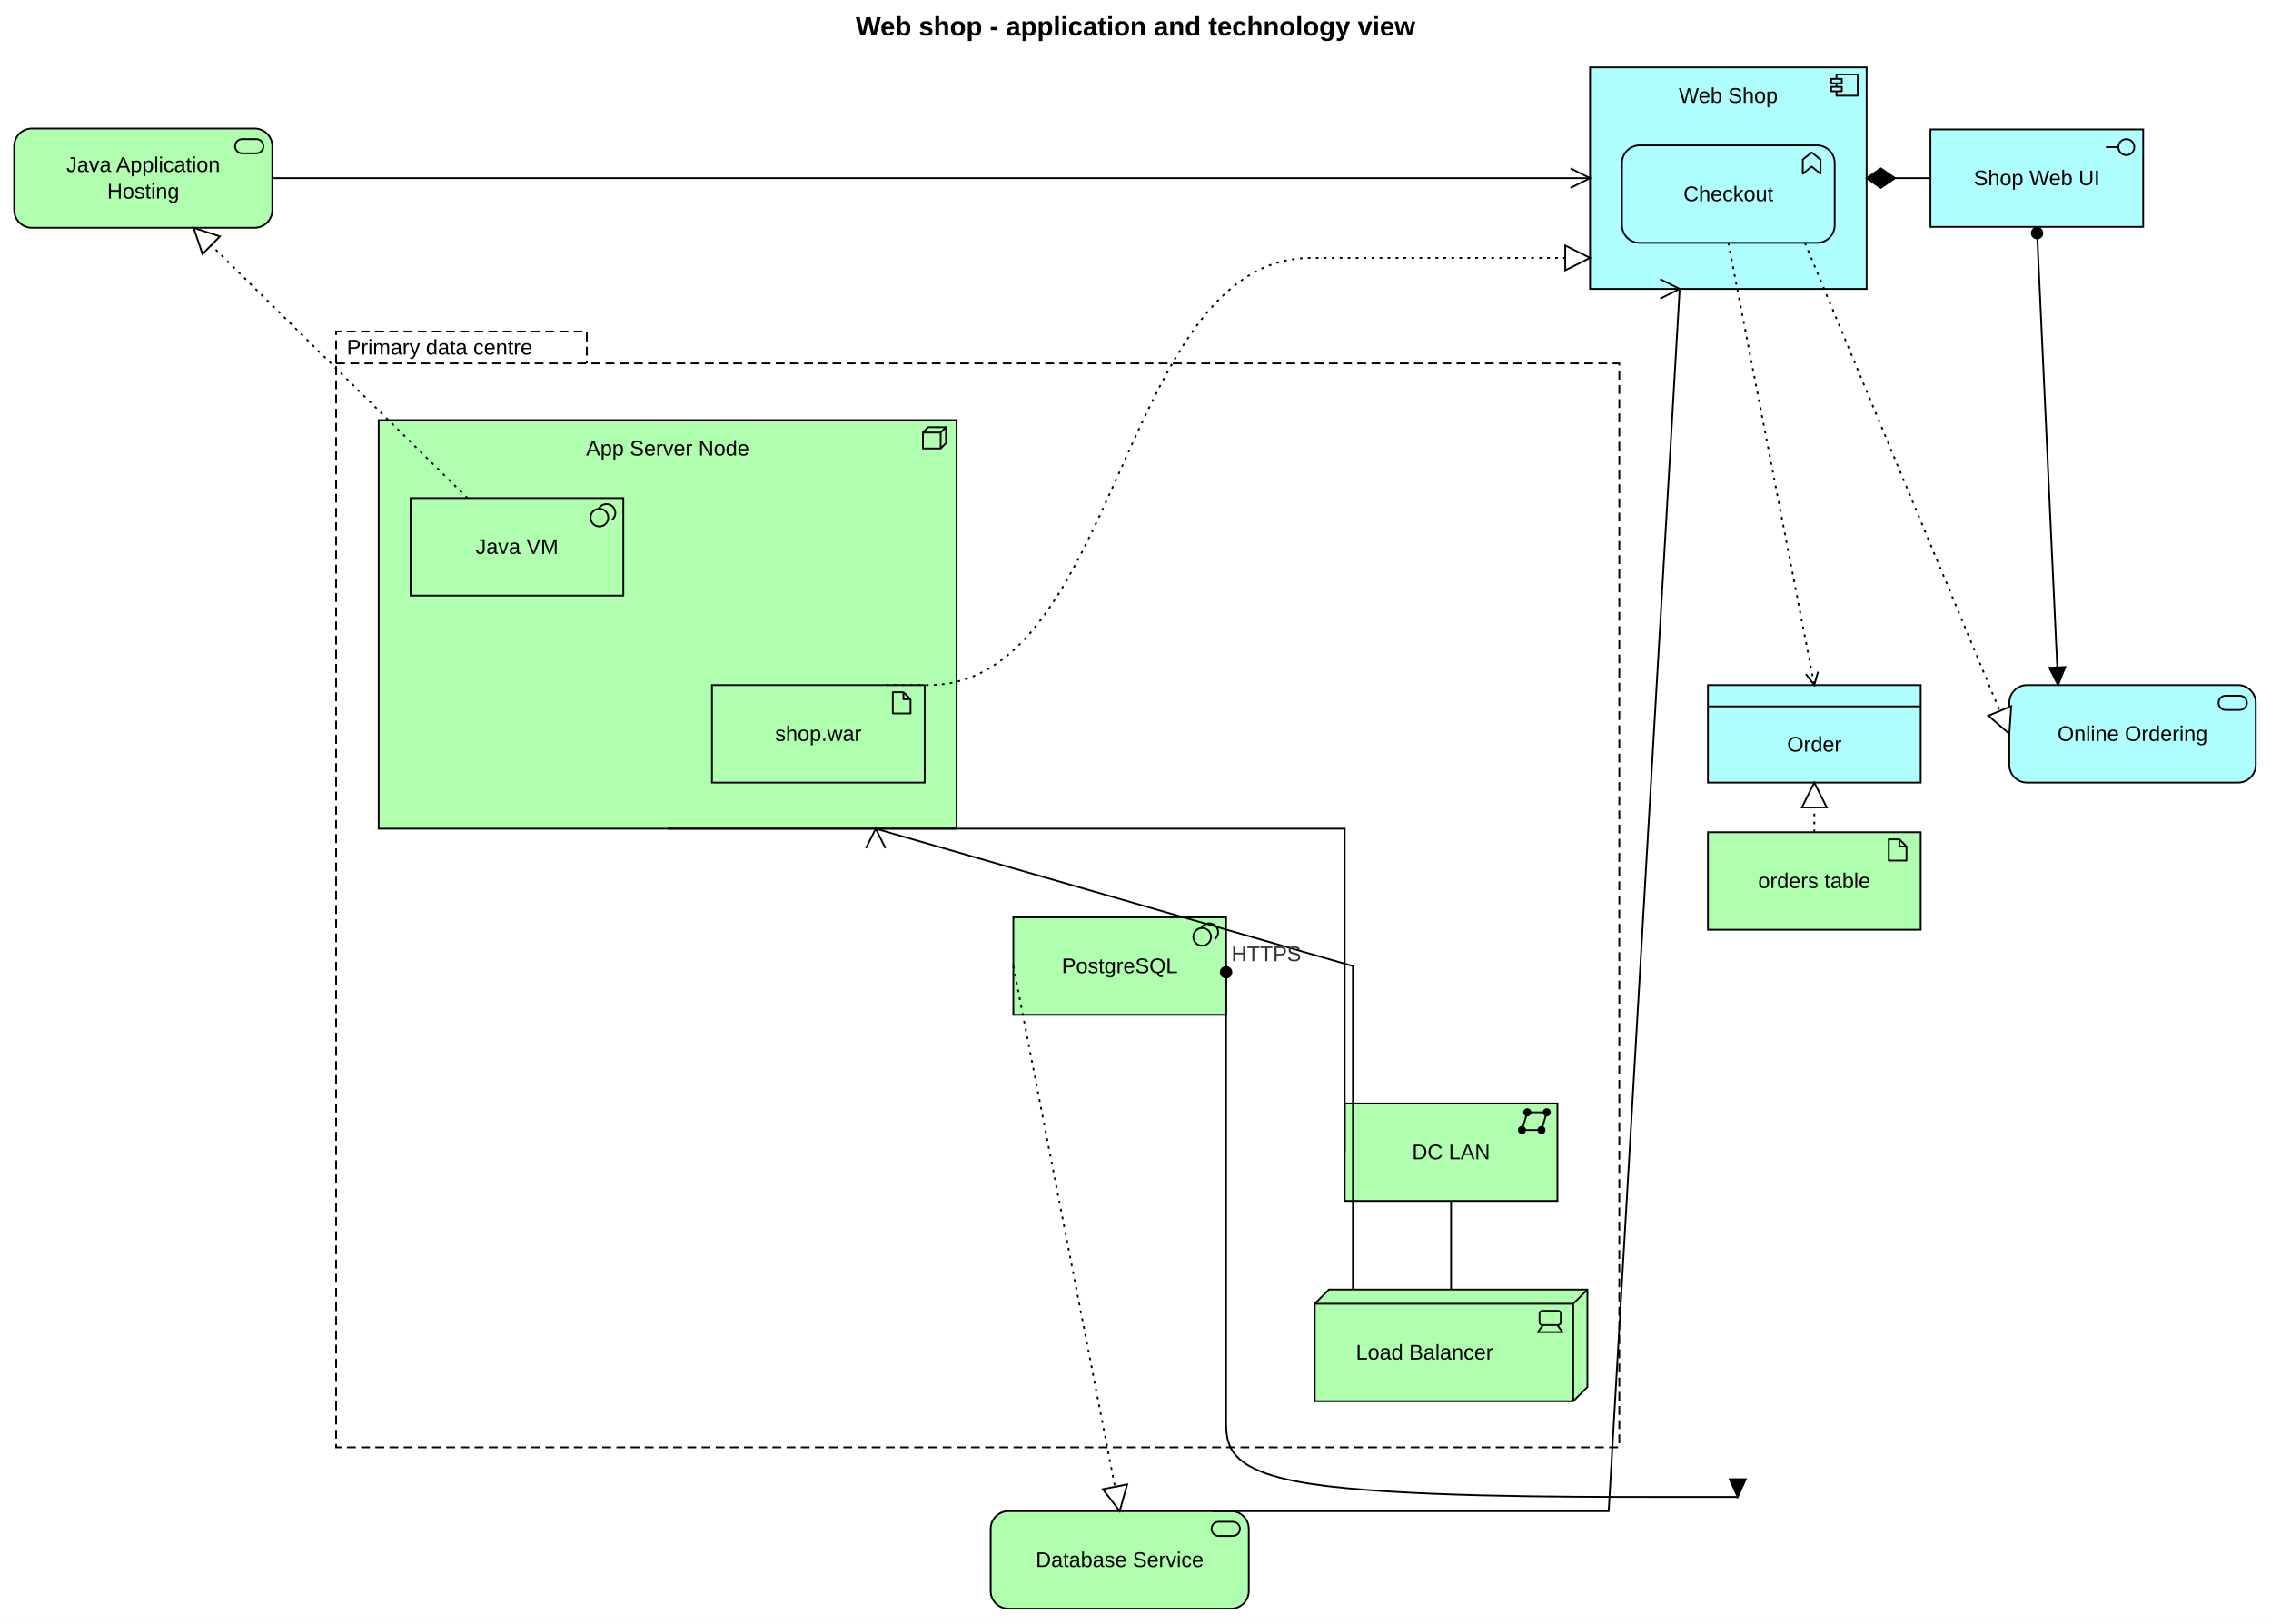
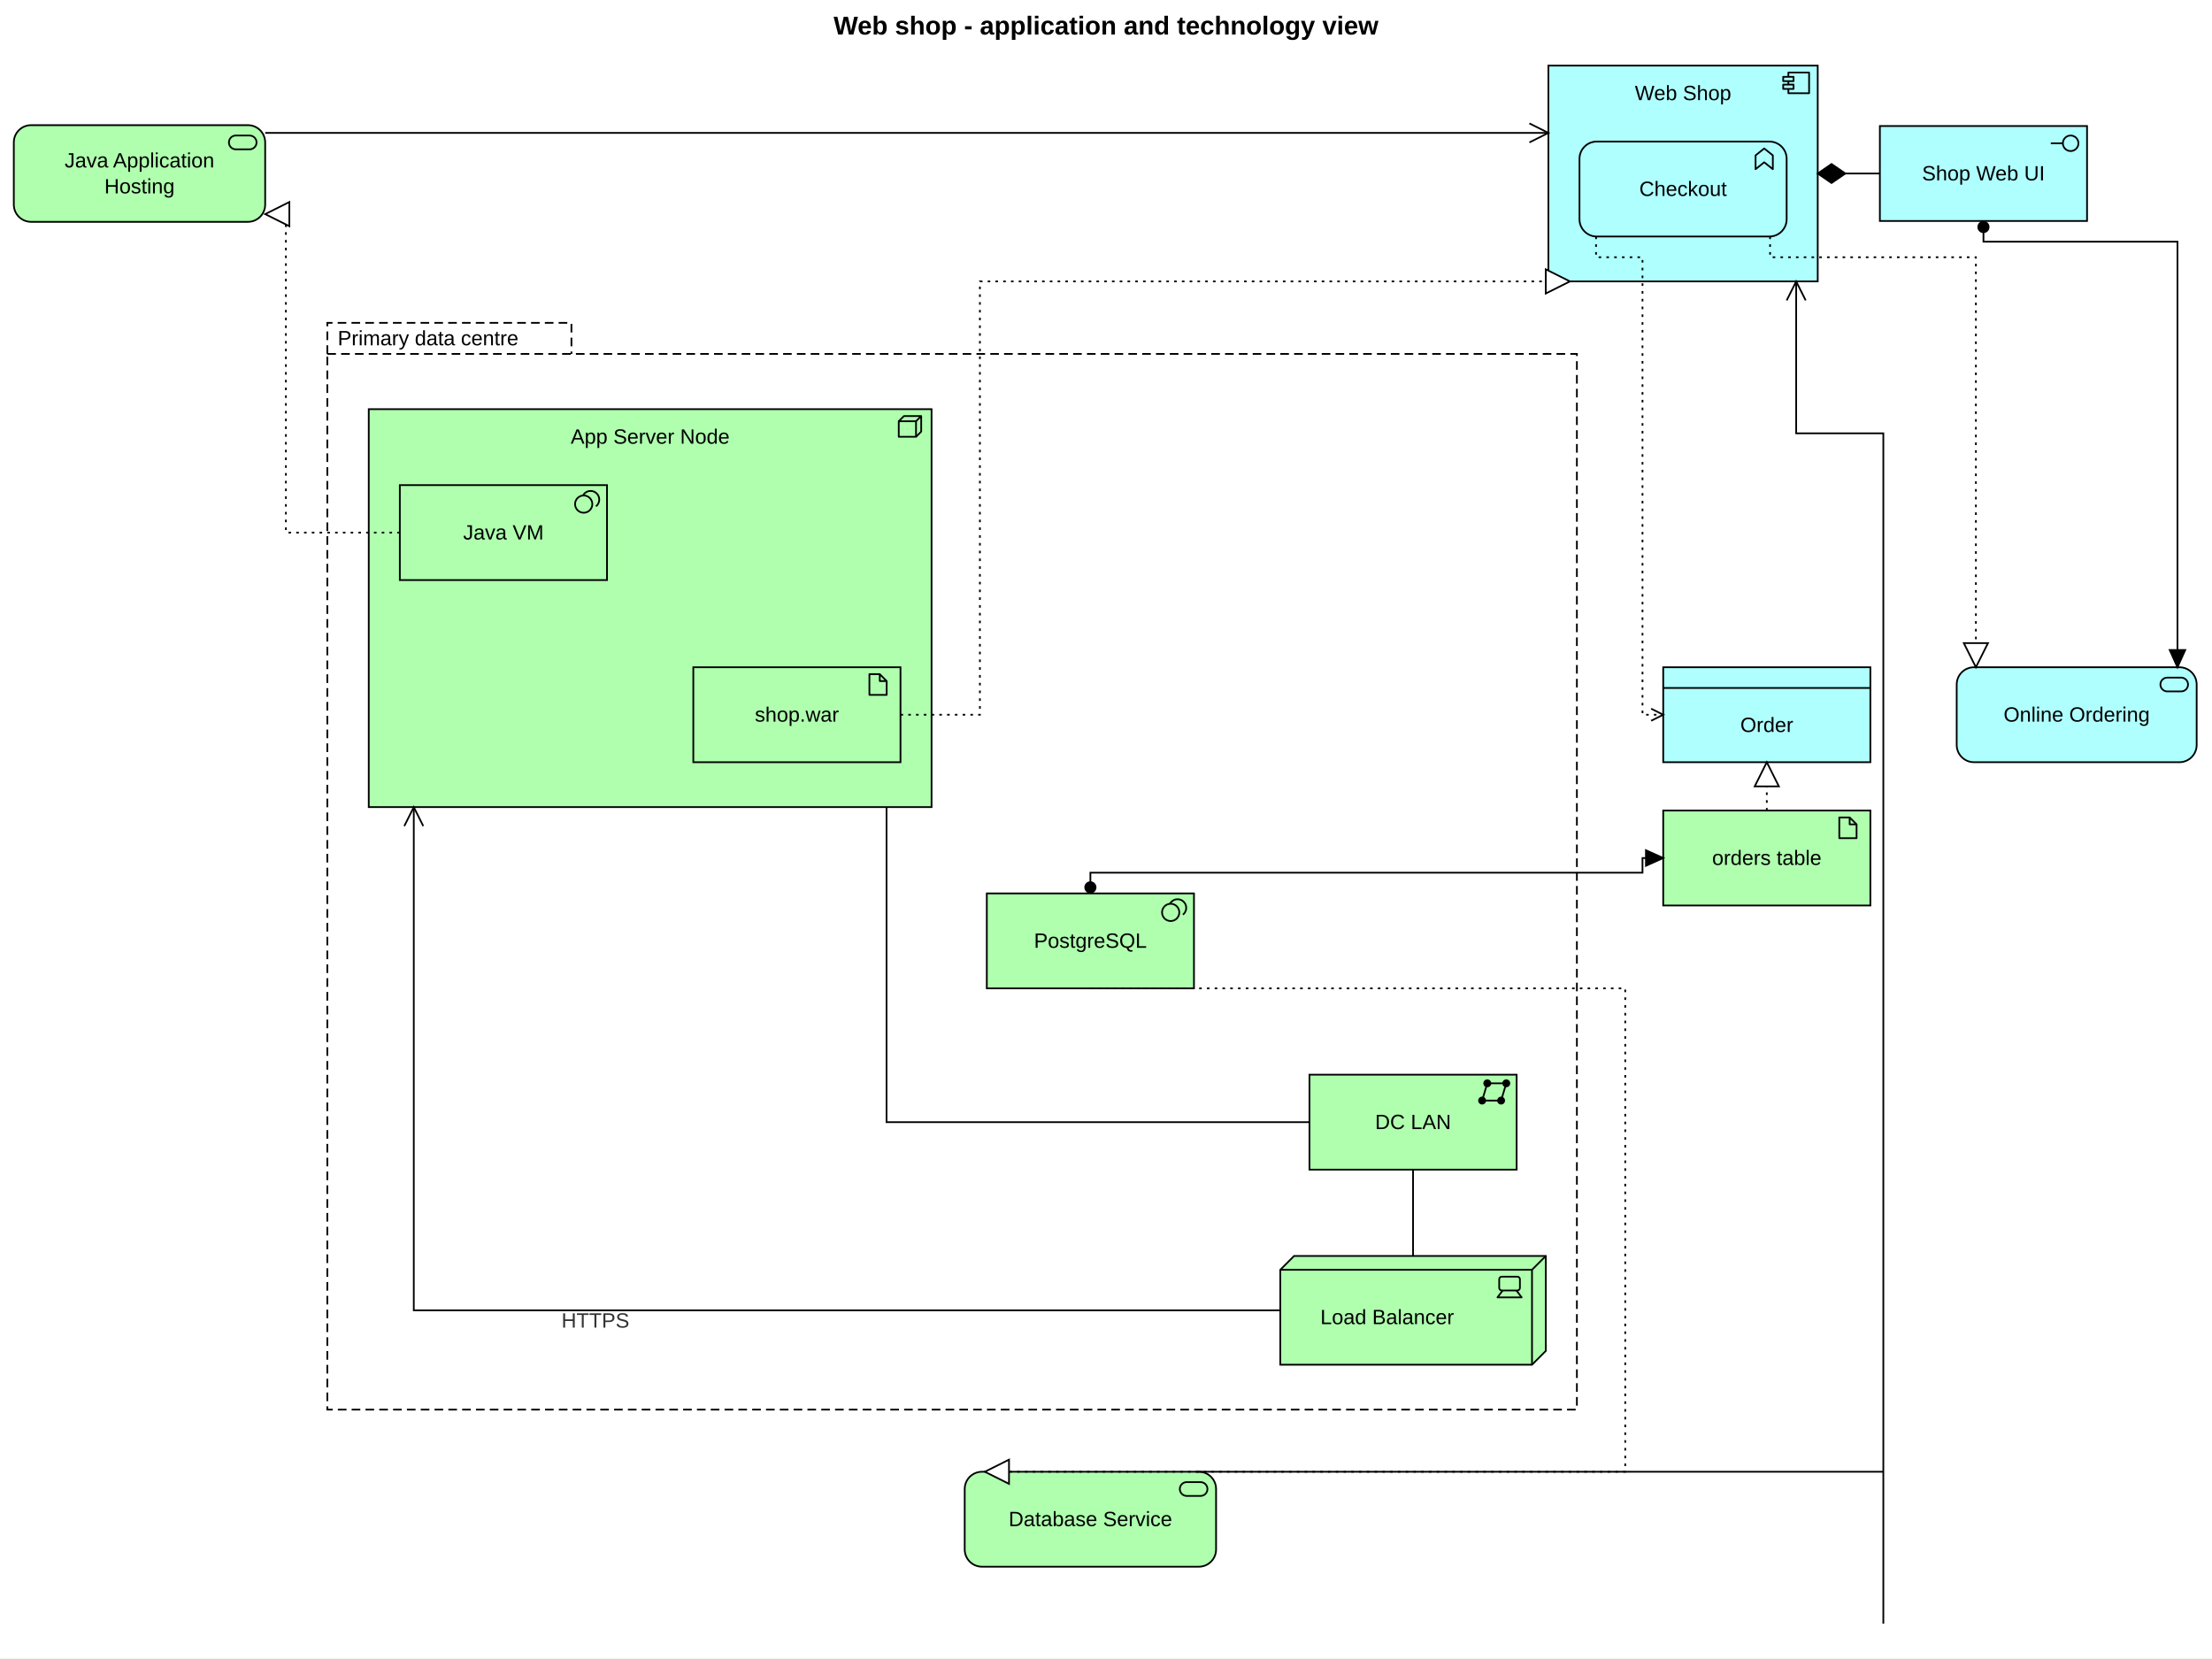
- <svg xmlns="http://www.w3.org/2000/svg" width="1281" height="916" viewBox="0 0 1281 916" font-family="Arial, Helvetica, sans-serif" font-size="12">
-   <rect x="0" y="0" width="1281" height="916" fill="#ffffff" />
-   <text x="640.5" y="20" text-anchor="middle" font-size="15" font-weight="bold">Web shop - application and technology view</text>
+ <svg xmlns="http://www.w3.org/2000/svg" width="1281.28" height="960.5" viewBox="0 0 1281.28 960.5" font-family="Arial, Helvetica, sans-serif" font-size="12">
+   <rect x="0" y="0" width="1281.28" height="960.5" fill="#ffffff" />
+   <text x="640.64" y="20" text-anchor="middle" font-size="15" font-weight="bold">Web shop - application and technology view</text>
  <g transform="translate(0,30)">
    <g class="group" data-id="dc">
      <path d="M189.6,175 V157 H331 V175" fill="none" stroke="#000" stroke-dasharray="5 3" />
      <rect x="189.6" y="175" width="723.8" height="611.5" fill="none" stroke="#000" stroke-dasharray="5 3" />
      <text x="195.6" y="170">Primary data centre</text>
    </g>
    <g class="element application-component" data-id="webShop">
      <rect fill="#AFFFFF" stroke="#000000" stroke-width="1" x="896.9" y="8" width="156" height="125" rx="0" ry="0" />
      <g stroke="#000" stroke-width="1" stroke-linejoin="round" fill="#AFFFFF">
        <rect x="1035.9" y="12" width="12" height="12" />
        <rect x="1032.9" y="14.5" width="6" height="2.5" />
        <rect x="1032.9" y="19" width="6" height="2.5" />
      </g>
      <text x="974.9" y="28" text-anchor="middle">Web Shop</text>
    </g>
    <g class="element application-interface" data-id="shopUi">
      <rect fill="#AFFFFF" stroke="#000000" stroke-width="1" x="1088.9" y="43" width="120" height="55" rx="0" ry="0" />
      <g stroke="#000" stroke-width="1" stroke-linejoin="round" fill="none">
        <line x1="1187.9" y1="53" x2="1194.9" y2="53" />
        <circle cx="1199.4" cy="53" r="4.5" />
      </g>
      <text x="1148.9" y="74.5" text-anchor="middle">Shop Web UI</text>
    </g>
    <g class="element application-service" data-id="ordering">
      <rect fill="#AFFFFF" stroke="#000000" stroke-width="1" x="1133.4" y="356.5" width="139" height="55" rx="10" ry="10" />
      <rect stroke="#000" stroke-width="1" stroke-linejoin="round" fill="none" x="1251.4" y="362.5" width="16" height="8" rx="4" ry="4" />
      <text x="1202.9" y="388" text-anchor="middle">Online Ordering</text>
    </g>
    <g class="element data-object" data-id="order">
      <rect fill="#AFFFFF" stroke="#000000" stroke-width="1" x="963.4" y="356.5" width="120" height="55" />
      <line stroke="#000000" stroke-width="1" x1="963.4" y1="368.5" x2="1083.4" y2="368.5" />
      <text x="1023.4" y="394" text-anchor="middle">Order</text>
    </g>
    <g class="element technology-service" data-id="hosting">
      <rect fill="#AFFFAF" stroke="#000000" stroke-width="1" x="8" y="42.5" width="145.6" height="56" rx="10" ry="10" />
      <rect stroke="#000" stroke-width="1" stroke-linejoin="round" fill="none" x="132.6" y="48.5" width="16" height="8" rx="4" ry="4" />
      <text x="80.8" y="67" text-anchor="middle">Java Application</text>
      <text x="80.8" y="82" text-anchor="middle">Hosting</text>
    </g>
    <g class="element technology-service" data-id="dbSvc">
      <rect fill="#AFFFAF" stroke="#000000" stroke-width="1" x="558.8" y="822.5" width="145.6" height="55" rx="10" ry="10" />
      <rect stroke="#000" stroke-width="1" stroke-linejoin="round" fill="none" x="683.4" y="828.5" width="16" height="8" rx="4" ry="4" />
      <text x="631.6" y="854" text-anchor="middle">Database Service</text>
    </g>
    <g class="element artifact" data-id="orderTbl">
      <rect fill="#AFFFAF" stroke="#000000" stroke-width="1" x="963.4" y="439.5" width="120" height="55" rx="0" ry="0" />
      <path stroke="#000" stroke-width="1" stroke-linejoin="round" fill="none" d="M1065.4,443.5 H1071.4 L1075.4,447.5 V455.5 H1065.4 Z M1071.4,443.5 V447.5 H1075.4" />
      <text x="1023.4" y="471" text-anchor="middle">orders table</text>
    </g>
    <g class="element application-function" data-id="checkout">
      <rect fill="#AFFFFF" stroke="#000000" stroke-width="1" x="914.9" y="52" width="120" height="55" rx="10" ry="10" />
      <path stroke="#000" stroke-width="1" stroke-linejoin="round" fill="none" d="M1016.9,60 L1021.9,56 L1026.9,60 L1026.9,68 L1021.9,64 L1016.9,68 Z" />
      <text x="974.9" y="83.5" text-anchor="middle">Checkout</text>
    </g>
    <g class="element node" data-id="appNode">
      <rect fill="#AFFFAF" stroke="#000000" stroke-width="1" x="213.6" y="207" width="326" height="230.5" rx="0" ry="0" />
      <g stroke="#000" stroke-width="1" stroke-linejoin="round" fill="none">
        <rect x="520.6" y="214" width="10" height="9" />
        <path d="M520.6,214 L523.6,211 H533.6 V220 L530.6,223 M530.6,214 L533.6,211" />
      </g>
      <text x="376.6" y="227" text-anchor="middle">App Server Node</text>
    </g>
    <g class="element system-software" data-id="pg">
      <rect fill="#AFFFAF" stroke="#000000" stroke-width="1" x="571.6" y="487.5" width="120" height="55" rx="0" ry="0" />
      <g stroke="#000" stroke-width="1" stroke-linejoin="round" fill="none">
        <path d="M677.6,493.7 A5,5 0 1 1 685.2,499.8" />
        <circle cx="678.1" cy="498.5" r="5" />
      </g>
      <text x="631.6" y="519" text-anchor="middle">PostgreSQL</text>
    </g>
    <g class="element device" data-id="lb">
      <path fill="#AFFFAF" stroke="#000000" stroke-width="1" d="M741.6,705.5 L749.6,697.5 H895.4 V752.5 L887.4,760.5 H741.6 Z" />
      <path fill="none" stroke="#000000" stroke-width="1" d="M741.6,705.5 H887.4 V760.5 M887.4,705.5 L895.4,697.5" />
      <g stroke="#000" stroke-width="1" stroke-linejoin="round" fill="none">
        <rect x="868.4" y="709.5" width="12" height="8" rx="1.5" />
        <path d="M870.4,717.5 L867.4,721.5 H881.4 L878.4,717.5" />
      </g>
      <text x="803.5" y="737" text-anchor="middle">Load Balancer</text>
    </g>
    <g class="element communication-network" data-id="lan">
      <rect fill="#AFFFAF" stroke="#000000" stroke-width="1" x="758.5" y="592.5" width="120" height="55" rx="0" ry="0" />
      <g stroke="#000" stroke-width="1" stroke-linejoin="round">
        <path fill="none" d="M861.5,597.5 L872.5,597.5 L869.5,607.5 L858.5,607.5 Z" />
        <circle cx="861.5" cy="597.5" r="1.8" fill="#000" />
        <circle cx="872.5" cy="597.5" r="1.8" fill="#000" />
        <circle cx="869.5" cy="607.5" r="1.8" fill="#000" />
        <circle cx="858.5" cy="607.5" r="1.8" fill="#000" />
      </g>
      <text x="818.5" y="624" text-anchor="middle">DC LAN</text>
    </g>
    <g class="element system-software" data-id="jvm">
      <rect fill="#AFFFAF" stroke="#000000" stroke-width="1" x="231.6" y="251" width="120" height="55" rx="0" ry="0" />
      <g stroke="#000" stroke-width="1" stroke-linejoin="round" fill="none">
        <path d="M337.6,257.2 A5,5 0 1 1 345.2,263.3" />
        <circle cx="338.1" cy="262" r="5" />
      </g>
      <text x="291.6" y="282.5" text-anchor="middle">Java VM</text>
    </g>
    <g class="element artifact" data-id="war">
      <rect fill="#AFFFAF" stroke="#000000" stroke-width="1" x="401.6" y="356.5" width="120" height="55" rx="0" ry="0" />
      <path stroke="#000" stroke-width="1" stroke-linejoin="round" fill="none" d="M503.6,360.5 H509.6 L513.6,364.5 V372.5 H503.6 Z M509.6,360.5 V364.5 H513.6" />
      <text x="461.6" y="388" text-anchor="middle">shop.war</text>
    </g>
    <g class="relationship composition" data-source="webShop" data-target="shopUi">
      <path d="M1052.9,70.5L1088.9,70.5" fill="none" stroke="#000" stroke-width="1" />
      <path d="M1052.9,70.5 L1060.9,65 L1068.9,70.5 L1060.9,76 Z" fill="#000" stroke="#000" stroke-width="1" />
    </g>
    <g class="relationship realization" data-source="checkout" data-target="ordering">
-       <path d="M1018.1,107L1133.4,384" fill="none" stroke="#000" stroke-width="1" stroke-dasharray="1.5 3" />
-       <path d="M1133.4,384 L1121.56,373.76 L1134.48,368.39 Z" fill="#fff" stroke="#000" stroke-width="1" />
+       <path d="M1025.3,107L1025.3,119L1144.52,119L1144.52,356.5" fill="none" stroke="#000" stroke-width="1" stroke-dasharray="1.5 3" />
+       <path d="M1144.52,356.5 L1137.52,342.5 L1151.52,342.5 Z" fill="#fff" stroke="#000" stroke-width="1" />
    </g>
    <g class="relationship assignment" data-source="shopUi" data-target="ordering">
-       <path d="M1148.9,98L1160.9,356.5" fill="none" stroke="#000" stroke-width="1" />
-       <circle cx="1149.06" cy="101.5" r="3.5" fill="#000" />
-       <path d="M1160.9,356.5 L1155.94,346.72 L1164.93,346.3 Z" fill="#000" stroke="#000" stroke-width="1" />
+       <path d="M1148.9,98L1148.9,110L1261.28,110L1261.28,356.5" fill="none" stroke="#000" stroke-width="1" />
+       <circle cx="1148.9" cy="101.5" r="3.5" fill="#000" />
+       <path d="M1261.28,356.5 L1256.78,346.5 L1265.78,346.5 Z" fill="#000" stroke="#000" stroke-width="1" />
    </g>
    <g class="relationship access" data-source="checkout" data-target="order">
-       <path d="M974.9,107L1023.4,356.5" fill="none" stroke="#000" stroke-width="1" stroke-dasharray="1.5 3" />
-       <path d="M1018.63,350.3 L1023.4,356.5 L1025.5,348.96" fill="none" stroke="#000" stroke-width="1" />
+       <path d="M924.5,107L924.5,119L951.4,119L951.4,384L963.4,384" fill="none" stroke="#000" stroke-width="1" stroke-dasharray="1.5 3" />
+       <path d="M956.4,387.5 L963.4,384 L956.4,380.5" fill="none" stroke="#000" stroke-width="1" />
    </g>
    <g class="relationship realization" data-source="war" data-target="webShop">
-       <path d="M499.784,356.5L523.6,356.5C631.6,356.5 631.6,115.5 739.6,115.5L896.9,115.5" fill="none" stroke="#000" stroke-width="1" stroke-dasharray="1.5 3" />
-       <path d="M896.9,115.5 L882.9,122.5 L882.9,108.5 Z" fill="#fff" stroke="#000" stroke-width="1" />
+       <path d="M521.6,384L567.6,384L567.6,133L909.38,133" fill="none" stroke="#000" stroke-width="1" stroke-dasharray="1.5 3" />
+       <path d="M909.38,133 L895.38,140 L895.38,126 Z" fill="#fff" stroke="#000" stroke-width="1" />
    </g>
    <g class="relationship realization" data-source="orderTbl" data-target="order">
      <path d="M1023.4,439.5L1023.4,411.5" fill="none" stroke="#000" stroke-width="1" stroke-dasharray="1.5 3" />
      <path d="M1023.4,411.5 L1030.4,425.5 L1016.4,425.5 Z" fill="#fff" stroke="#000" stroke-width="1" />
    </g>
    <g class="relationship realization" data-source="jvm" data-target="hosting">
-       <path d="M263.73,251L109.177,98.5" fill="none" stroke="#000" stroke-width="1" stroke-dasharray="1.5 3" />
-       <path d="M109.18,98.5 L124.06,103.35 L114.23,113.32 Z" fill="#fff" stroke="#000" stroke-width="1" />
+       <path d="M231.6,278.5L165.6,278.5L165.6,94.02L153.6,94.02" fill="none" stroke="#000" stroke-width="1" stroke-dasharray="1.5 3" />
+       <path d="M153.6,94.02 L167.6,87.02 L167.6,101.02 Z" fill="#fff" stroke="#000" stroke-width="1" />
    </g>
    <g class="relationship realization" data-source="pg" data-target="dbSvc">
-       <path d="M571.6,515L631.6,822.5" fill="none" stroke="#000" stroke-width="1" stroke-dasharray="1.5 3" />
-       <path d="M631.6,822.5 L622.05,810.1 L635.79,807.42 Z" fill="#fff" stroke="#000" stroke-width="1" />
+       <path d="M631.6,542.5L941.4,542.5L941.4,822.5L570.448,822.5" fill="none" stroke="#000" stroke-width="1" stroke-dasharray="1.5 3" />
+       <path d="M570.45,822.5 L584.45,815.5 L584.45,829.5 Z" fill="#fff" stroke="#000" stroke-width="1" />
    </g>
    <g class="relationship serving" data-source="hosting" data-target="webShop">
-       <path d="M153.6,70.5L896.9,70.5" fill="none" stroke="#000" stroke-width="1" />
-       <path d="M885.9,76 L896.9,70.5 L885.9,65" fill="none" stroke="#000" stroke-width="1" />
+       <path d="M153.6,46.98L896.9,46.98" fill="none" stroke="#000" stroke-width="1" />
+       <path d="M885.9,52.48 L896.9,46.98 L885.9,41.48" fill="none" stroke="#000" stroke-width="1" />
    </g>
    <g class="relationship serving" data-source="dbSvc" data-target="webShop">
-       <path d="M684.016,822.5L907.4,822.5L947.462,133" fill="none" stroke="#000" stroke-width="1" />
-       <path d="M936.46,138.5 L947.46,133 L936.46,127.5" fill="none" stroke="#000" stroke-width="1" />
+       <path d="M692.752,822.5L1090.9,822.5L1090.9,910.5L1090.9,221L1040.42,221L1040.42,133" fill="none" stroke="#000" stroke-width="1" />
+       <path d="M1045.92,144 L1040.42,133 L1034.92,144" fill="none" stroke="#000" stroke-width="1" />
    </g>
    <g class="relationship assignment" data-source="pg" data-target="orderTbl">
-       <path d="M691.6,515L691.6,770.5C691.6,785.167 691.6,799.833 739.7,807.167C787.8,814.5 884,814.5 932.1,814.5L980.2,814.5L980.2,814.5" fill="none" stroke="#000" stroke-width="1" />
-       <circle cx="691.6" cy="518.5" r="3.5" fill="#000" />
-       <path d="M980.2,814.5 L975.7,804.5 L984.7,804.5 Z" fill="#000" stroke="#000" stroke-width="1" />
+       <path d="M631.6,487.5L631.6,475.5L951.4,475.5L951.4,467L963.4,467" fill="none" stroke="#000" stroke-width="1" />
+       <circle cx="631.6" cy="484" r="3.5" fill="#000" />
+       <path d="M963.4,467 L953.4,471.5 L953.4,462.5 Z" fill="#000" stroke="#000" stroke-width="1" />
    </g>
    <g class="relationship serving" data-source="lb" data-target="appNode">
-       <path d="M763.132,697.5L763.132,515L493.96,437.5" fill="none" stroke="#000" stroke-width="1" />
-       <path d="M499.46,448.5 L493.96,437.5 L488.46,448.5" fill="none" stroke="#000" stroke-width="1" />
-       <text x="714.3" y="512.22" text-anchor="middle" font-size="12" font-family="&quot;trebuchet ms&quot;, verdana, arial, sans-serif" fill="#333">HTTPS</text>
+       <path d="M741.6,729L239.68,729L239.68,437.5" fill="none" stroke="#000" stroke-width="1" />
+       <path d="M245.18,448.5 L239.68,437.5 L234.18,448.5" fill="none" stroke="#000" stroke-width="1" />
+       <text x="344.89" y="739" text-anchor="middle" font-size="12" font-family="&quot;trebuchet ms&quot;, verdana, arial, sans-serif" fill="#333">HTTPS</text>
    </g>
    <g class="relationship association" data-source="lan" data-target="lb">
      <path d="M818.5,647.5L818.5,697.5" fill="none" stroke="#000" stroke-width="1" />
    </g>
    <g class="relationship association" data-source="lan" data-target="appNode">
-       <path d="M758.5,620L758.5,437.5C758.5,437.5 758.5,437.5 758.5,437.5L758.5,437.5L376.6,437.5" fill="none" stroke="#000" stroke-width="1" />
+       <path d="M758.5,620L513.52,620L513.52,437.5" fill="none" stroke="#000" stroke-width="1" />
    </g>
  </g>
</svg>
